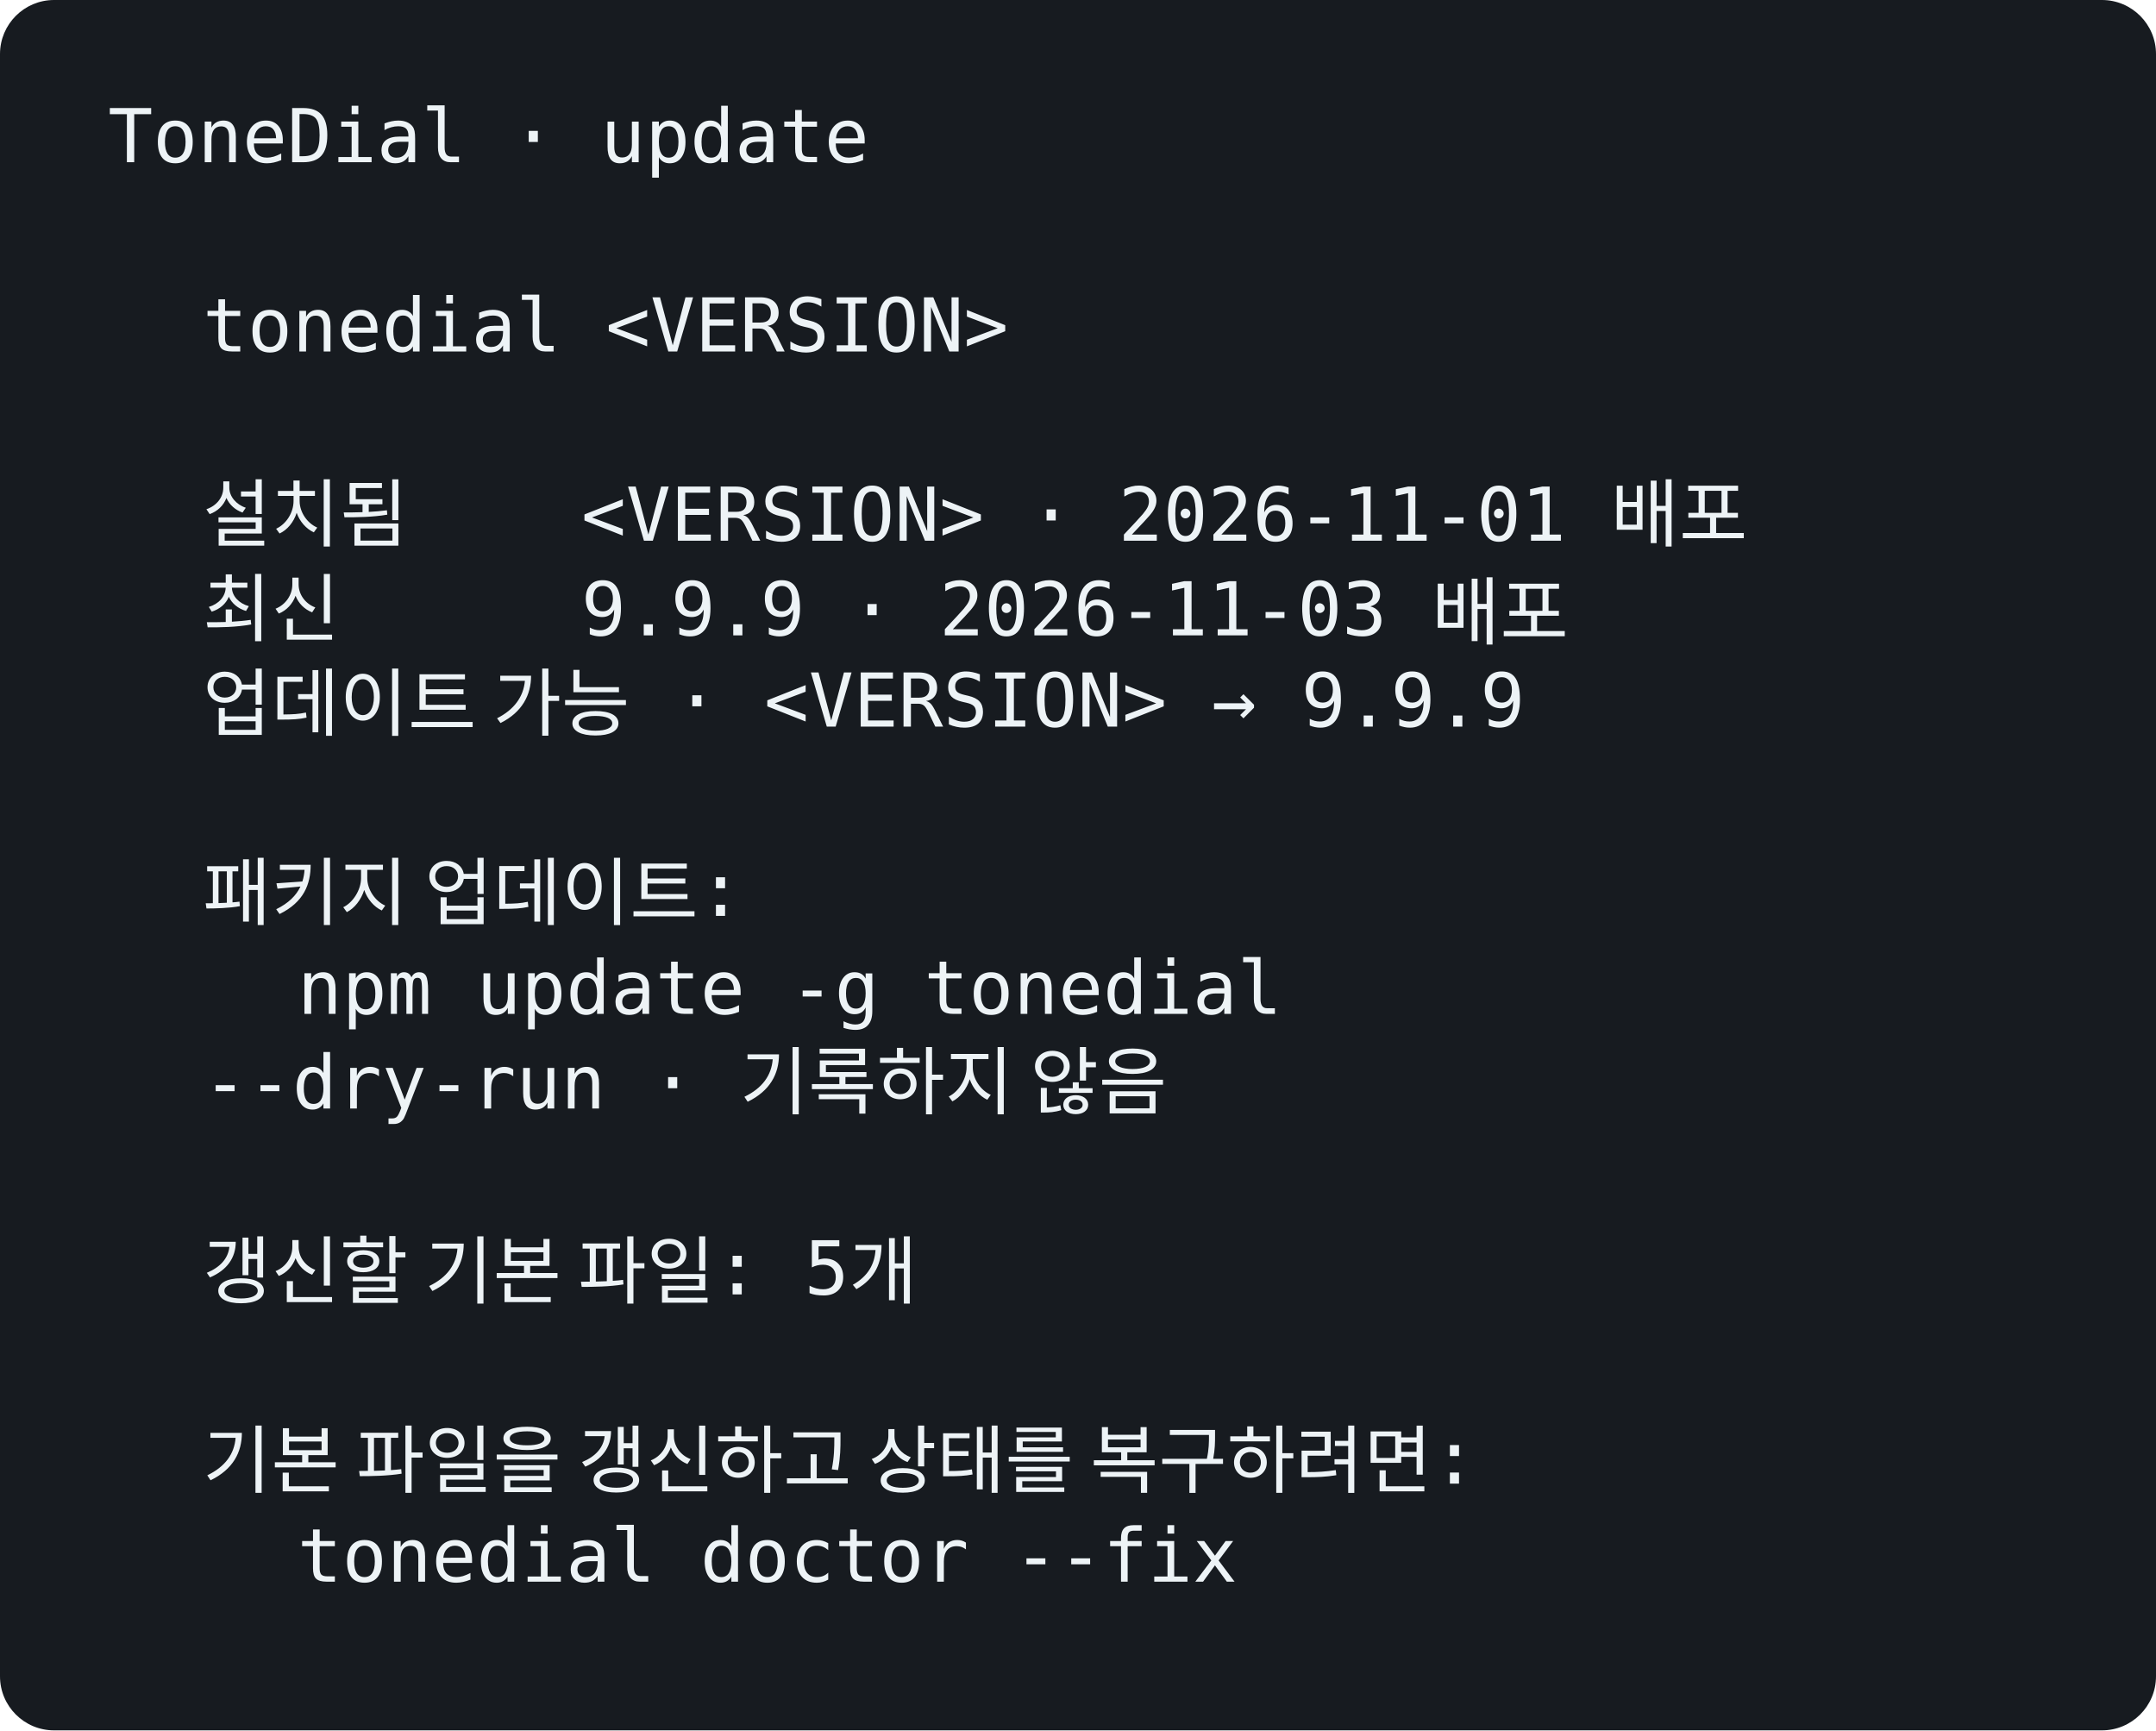
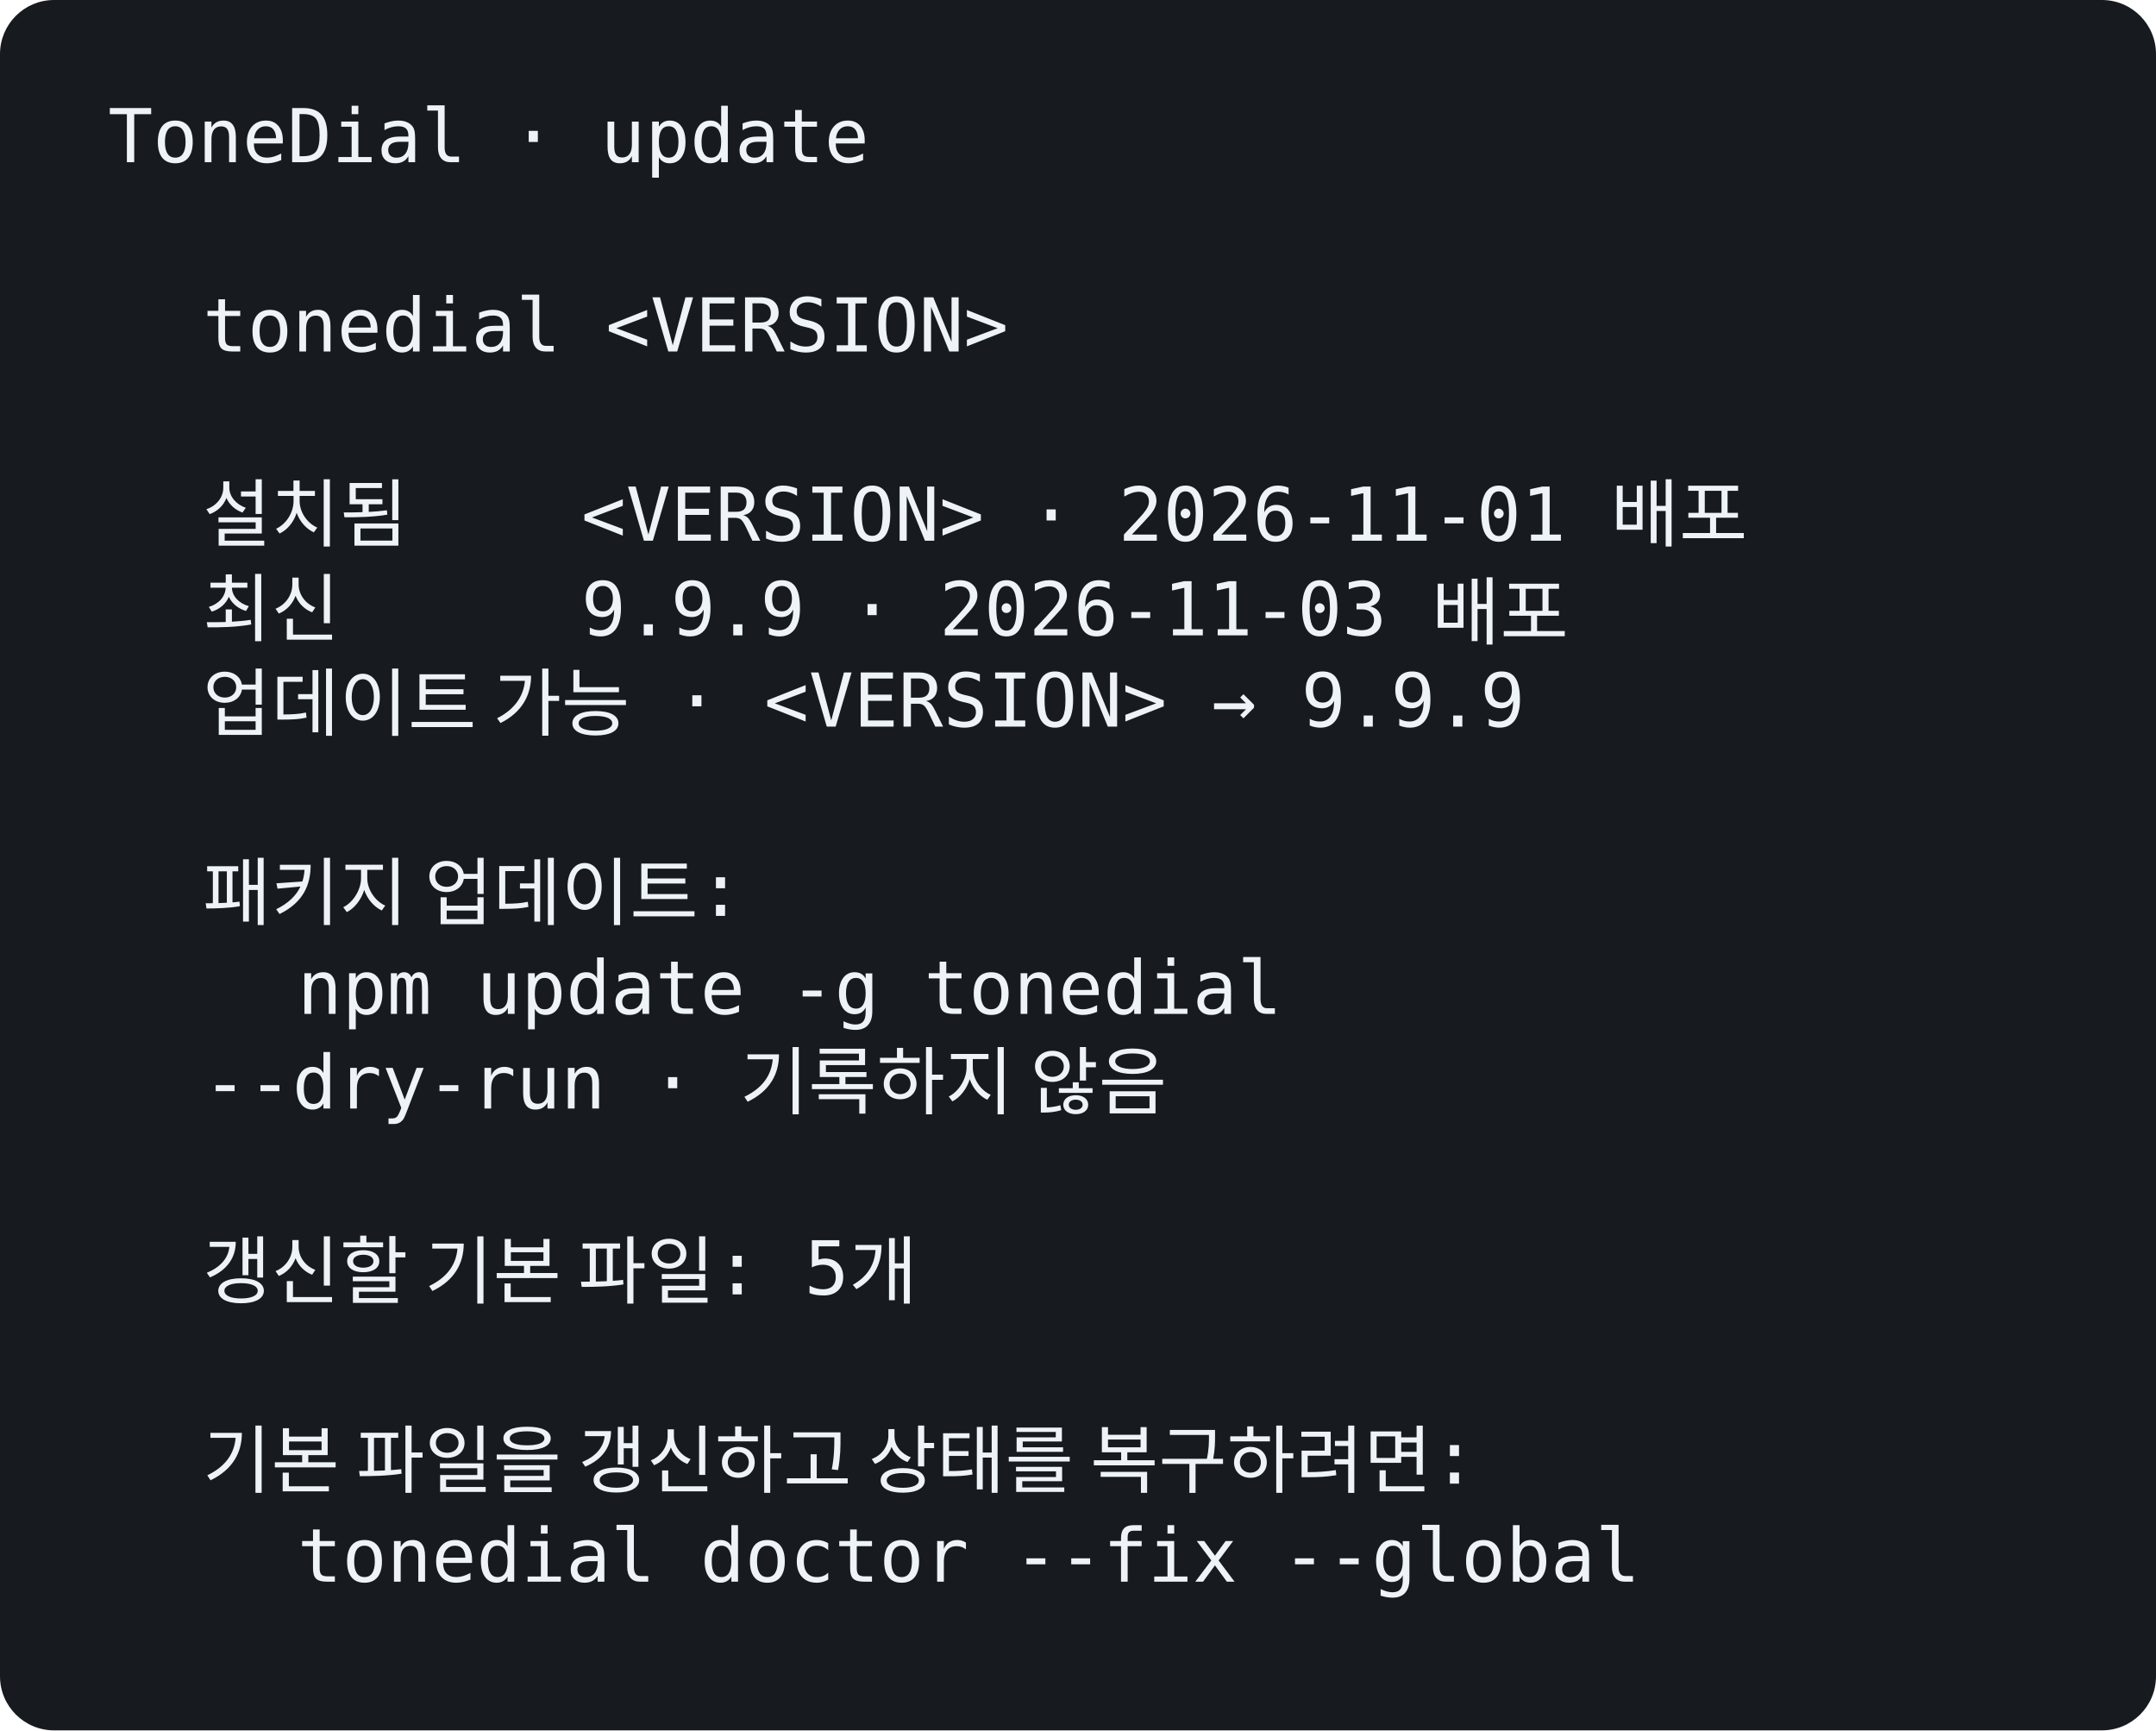
<svg xmlns="http://www.w3.org/2000/svg" width="638" height="512" viewBox="0 0 638 512" role="img" aria-labelledby="title description">
  <rect width="100%" height="100%" rx="16" fill="#171b20" />
  <g font-family="ui-monospace, SFMono-Regular, Menlo, Consolas, monospace, system-ui" font-size="22">
    <text x="32" y="48" fill="#edf3f6" font-weight="400" opacity="1">ToneDial · update</text>
    <text x="60" y="104" fill="#edf3f6" font-weight="400" opacity="1">tonedial &lt;VERSION&gt;</text>
    <text x="60" y="160" fill="#edf3f6" font-weight="400" opacity="1">설치됨</text>
    <text x="172" y="160" fill="#edf3f6" font-weight="400" opacity="1">&lt;VERSION&gt; · 2026-11-01 배포</text>
    <text x="60" y="188" fill="#edf3f6" font-weight="400" opacity="1">최신</text>
    <text x="172" y="188" fill="#edf3f6" font-weight="400" opacity="1">9.9.9 · 2026-11-03 배포</text>
    <text x="60" y="216" fill="#edf3f6" font-weight="400" opacity="1">업데이트 가능 · &lt;VERSION&gt; → 9.9.9</text>
    <text x="60" y="272" fill="#edf3f6" font-weight="400" opacity="1">패키지 업데이트:</text>
    <text x="88" y="300" fill="#edf3f6" font-weight="400" opacity="1">npm update -g tonedial</text>
    <text x="60" y="328" fill="#edf3f6" font-weight="400" opacity="1">--dry-run · 기록하지 않음</text>
    <text x="60" y="384" fill="#edf3f6" font-weight="400" opacity="1">갱신할 기본 파일: 5개</text>
    <text x="60" y="440" fill="#edf3f6" font-weight="400" opacity="1">기본 파일을 갱신하고 상태를 복구하려면:</text>
-     <text x="88" y="468" fill="#edf3f6" font-weight="400" opacity="1">tonedial doctor --fix</text>
+     <text x="88" y="468" fill="#edf3f6" font-weight="400" opacity="1">tonedial doctor --fix --global</text>
  </g>
</svg>
